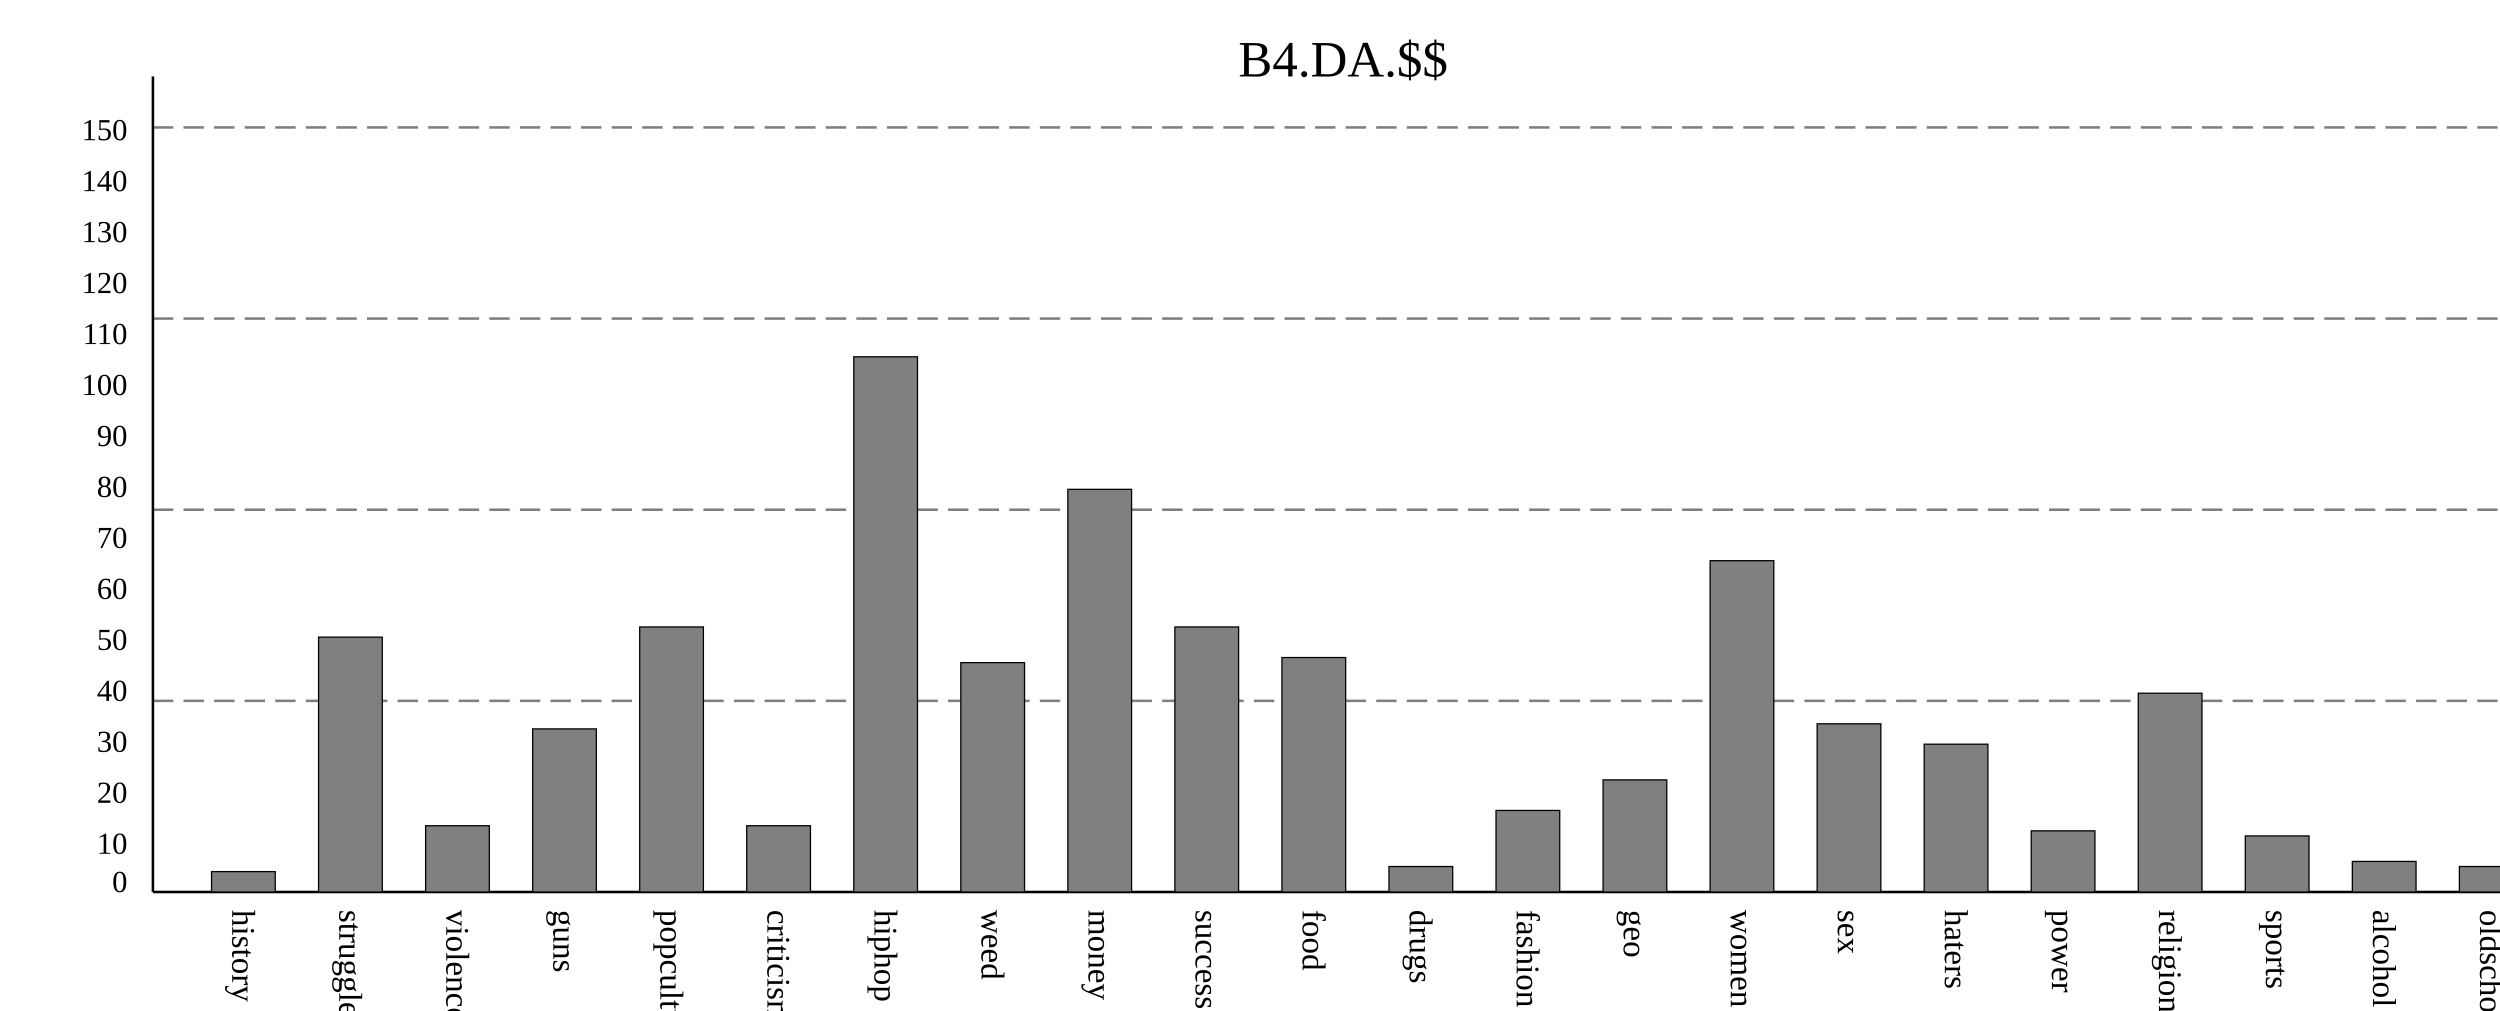
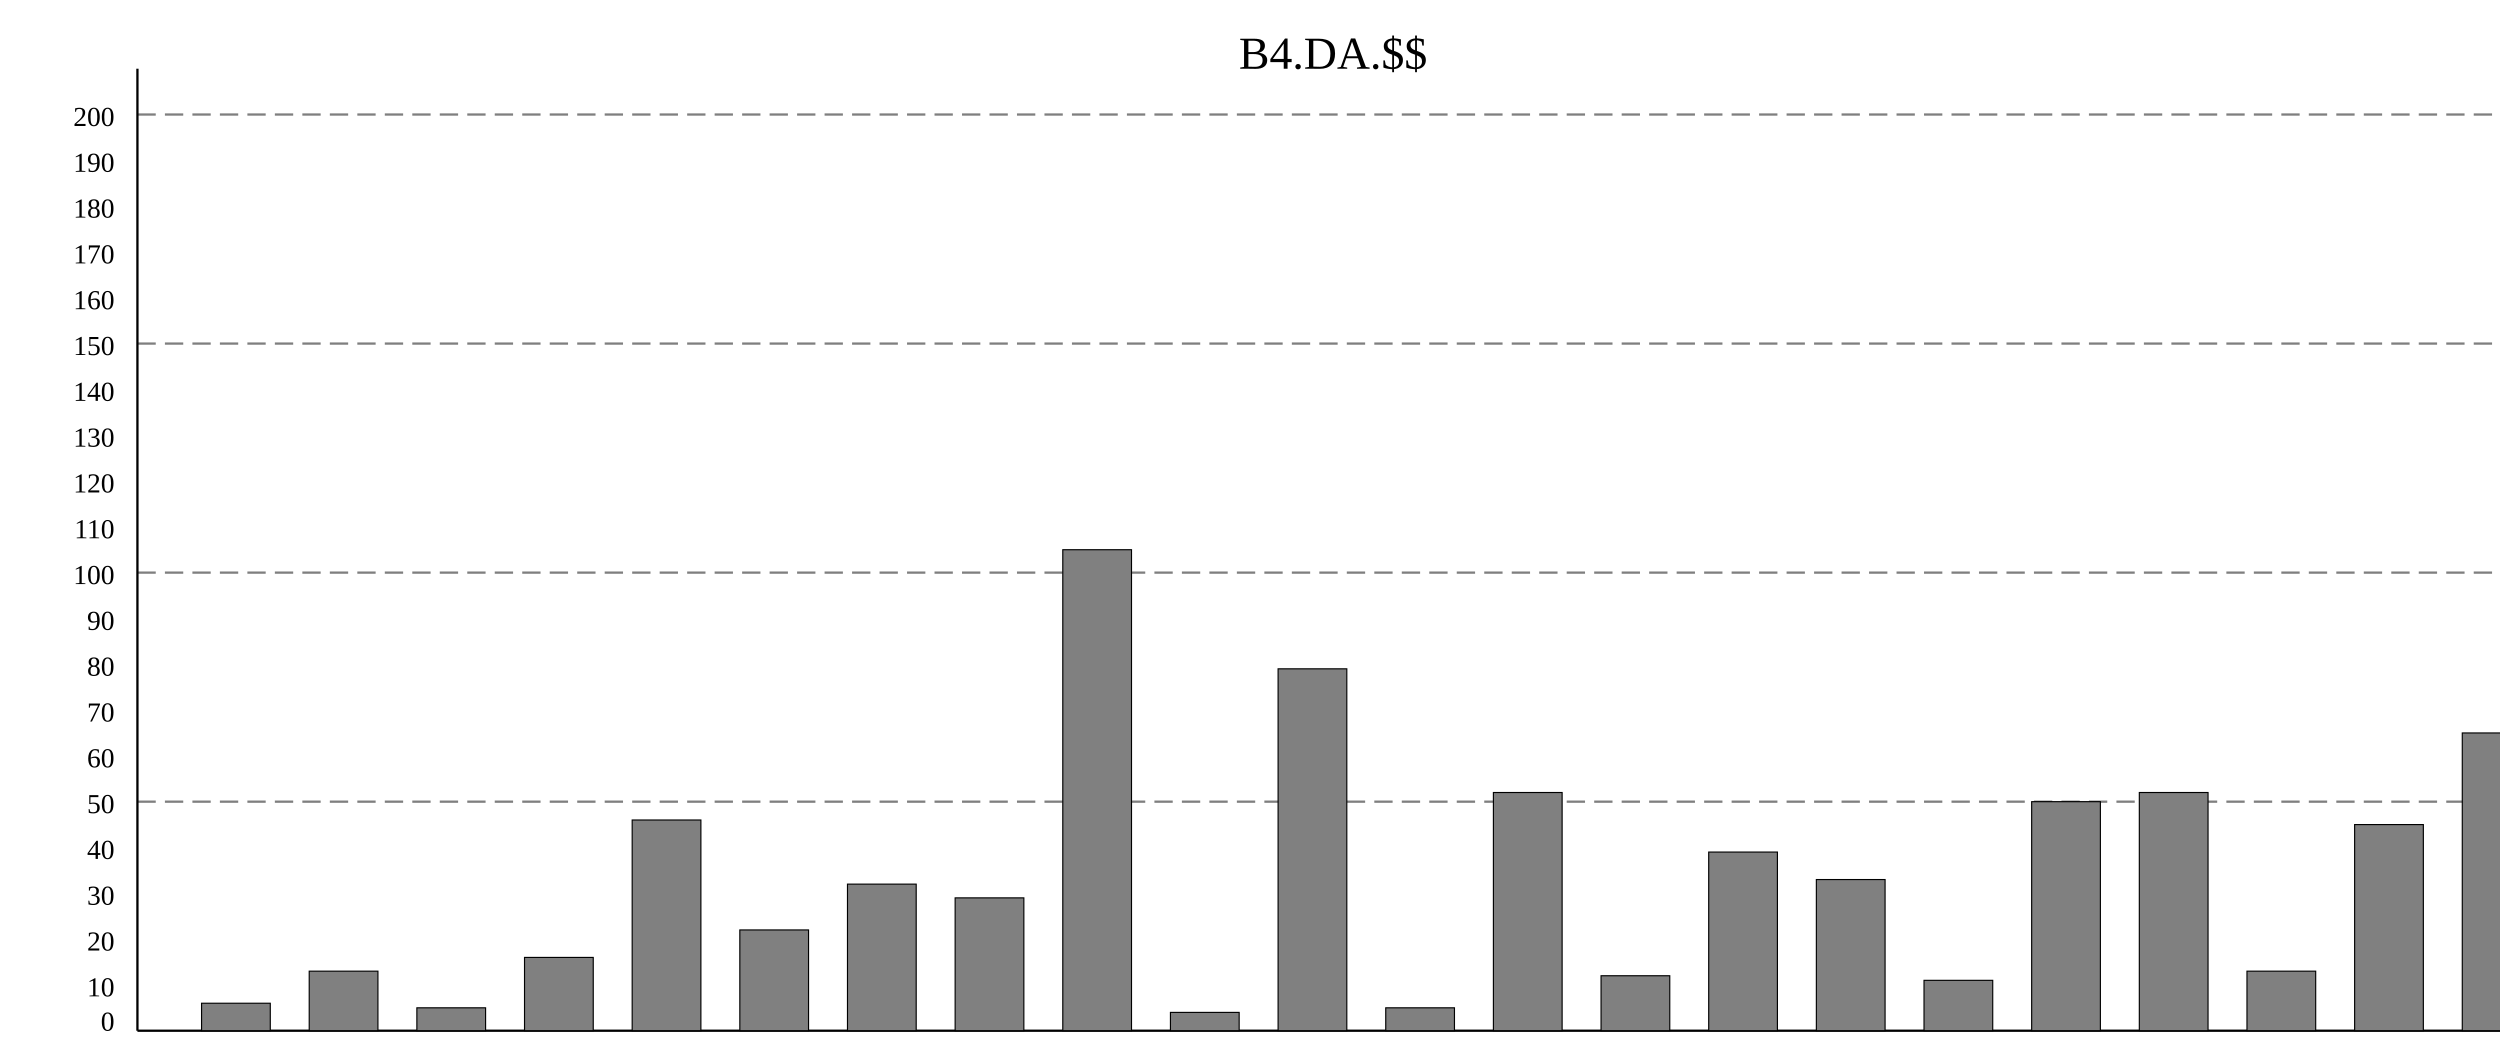
<svg xmlns="http://www.w3.org/2000/svg" height="100%" width="100%">
-   <g transform="translate(40, 350)">
-     <text x="487" y="-320" text-anchor="middle" font-size="20px">B4.DA.$$</text>
-     <line x1="20" x2="20" y1="0" y2="-320" stroke="black" stroke-width="1" />
-     <line x1="20" x2="974" y1="0" y2="0" stroke="black" stroke-width="1" />
-     <line x1="20" x2="974" y1="-75" y2="-75" stroke="black" opacity="0.5" stroke-dasharray="8 4" stroke-width="1" />
-     <line x1="20" x2="974" y1="-150" y2="-150" stroke="black" opacity="0.5" stroke-dasharray="8 4" stroke-width="1" />
-     <line x1="20" x2="974" y1="-225" y2="-225" stroke="black" opacity="0.5" stroke-dasharray="8 4" stroke-width="1" />
-     <line x1="20" x2="974" y1="-300" y2="-300" stroke="black" opacity="0.5" stroke-dasharray="8 4" stroke-width="1" />
+   <g transform="translate(40, 450)">
+     <text x="542" y="-420" text-anchor="middle" font-size="20px">B4.DA.$$</text>
+     <line x1="20" x2="20" y1="0" y2="-420" stroke="black" stroke-width="1" />
+     <line x1="20" x2="1084" y1="0" y2="0" stroke="black" stroke-width="1" />
+     <line x1="20" x2="1084" y1="-100" y2="-100" stroke="black" opacity="0.5" stroke-dasharray="8 4" stroke-width="1" />
+     <line x1="20" x2="1084" y1="-200" y2="-200" stroke="black" opacity="0.5" stroke-dasharray="8 4" stroke-width="1" />
+     <line x1="20" x2="1084" y1="-300" y2="-300" stroke="black" opacity="0.5" stroke-dasharray="8 4" stroke-width="1" />
+     <line x1="20" x2="1084" y1="-400" y2="-400" stroke="black" opacity="0.5" stroke-dasharray="8 4" stroke-width="1" />
    <text x="10" y="0" text-anchor="end">0</text>
    <text x="10" y="-15" text-anchor="end">10</text>
    <text x="10" y="-35" text-anchor="end">20</text>
    <text x="10" y="-55" text-anchor="end">30</text>
    <text x="10" y="-75" text-anchor="end">40</text>
    <text x="10" y="-95" text-anchor="end">50</text>
    <text x="10" y="-115" text-anchor="end">60</text>
    <text x="10" y="-135" text-anchor="end">70</text>
    <text x="10" y="-155" text-anchor="end">80</text>
    <text x="10" y="-175" text-anchor="end">90</text>
    <text x="10" y="-195" text-anchor="end">100</text>
    <text x="10" y="-215" text-anchor="end">110</text>
    <text x="10" y="-235" text-anchor="end">120</text>
    <text x="10" y="-255" text-anchor="end">130</text>
    <text x="10" y="-275" text-anchor="end">140</text>
    <text x="10" y="-295" text-anchor="end">150</text>
-     <rect x="43" y="-8" stroke="black" stroke-width=".5" fill="gray" width="25" height="8" />
-     <text style="writing-mode: tb;" x="55.5" y="7" text-anchor="right" font-size="13px">history</text>
-     <rect x="85" y="-100" stroke="black" stroke-width=".5" fill="gray" width="25" height="100" />
-     <text style="writing-mode: tb;" x="97.5" y="7" text-anchor="right" font-size="13px">struggle</text>
-     <rect x="127" y="-26" stroke="black" stroke-width=".5" fill="gray" width="25" height="26" />
-     <text style="writing-mode: tb;" x="139.5" y="7" text-anchor="right" font-size="13px">violence</text>
-     <rect x="169" y="-64" stroke="black" stroke-width=".5" fill="gray" width="25" height="64" />
-     <text style="writing-mode: tb;" x="181.5" y="7" text-anchor="right" font-size="13px">guns</text>
-     <rect x="211" y="-104" stroke="black" stroke-width=".5" fill="gray" width="25" height="104" />
-     <text style="writing-mode: tb;" x="223.5" y="7" text-anchor="right" font-size="13px">popculture</text>
-     <rect x="253" y="-26" stroke="black" stroke-width=".5" fill="gray" width="25" height="26" />
-     <text style="writing-mode: tb;" x="265.5" y="7" text-anchor="right" font-size="13px">criticism</text>
-     <rect x="295" y="-210" stroke="black" stroke-width=".5" fill="gray" width="25" height="210" />
-     <text style="writing-mode: tb;" x="307.5" y="7" text-anchor="right" font-size="13px">hiphop</text>
-     <rect x="337" y="-90" stroke="black" stroke-width=".5" fill="gray" width="25" height="90" />
-     <text style="writing-mode: tb;" x="349.5" y="7" text-anchor="right" font-size="13px">weed</text>
-     <rect x="379" y="-158" stroke="black" stroke-width=".5" fill="gray" width="25" height="158" />
-     <text style="writing-mode: tb;" x="391.5" y="7" text-anchor="right" font-size="13px">money</text>
-     <rect x="421" y="-104" stroke="black" stroke-width=".5" fill="gray" width="25" height="104" />
-     <text style="writing-mode: tb;" x="433.5" y="7" text-anchor="right" font-size="13px">success</text>
-     <rect x="463" y="-92" stroke="black" stroke-width=".5" fill="gray" width="25" height="92" />
-     <text style="writing-mode: tb;" x="475.5" y="7" text-anchor="right" font-size="13px">food</text>
-     <rect x="505" y="-10" stroke="black" stroke-width=".5" fill="gray" width="25" height="10" />
-     <text style="writing-mode: tb;" x="517.5" y="7" text-anchor="right" font-size="13px">drugs</text>
-     <rect x="547" y="-32" stroke="black" stroke-width=".5" fill="gray" width="25" height="32" />
-     <text style="writing-mode: tb;" x="559.5" y="7" text-anchor="right" font-size="13px">fashion</text>
-     <rect x="589" y="-44" stroke="black" stroke-width=".5" fill="gray" width="25" height="44" />
-     <text style="writing-mode: tb;" x="601.5" y="7" text-anchor="right" font-size="13px">geo</text>
-     <rect x="631" y="-130" stroke="black" stroke-width=".5" fill="gray" width="25" height="130" />
-     <text style="writing-mode: tb;" x="643.5" y="7" text-anchor="right" font-size="13px">women</text>
-     <rect x="673" y="-66" stroke="black" stroke-width=".5" fill="gray" width="25" height="66" />
-     <text style="writing-mode: tb;" x="685.5" y="7" text-anchor="right" font-size="13px">sex</text>
-     <rect x="715" y="-58" stroke="black" stroke-width=".5" fill="gray" width="25" height="58" />
-     <text style="writing-mode: tb;" x="727.5" y="7" text-anchor="right" font-size="13px">haters</text>
-     <rect x="757" y="-24" stroke="black" stroke-width=".5" fill="gray" width="25" height="24" />
-     <text style="writing-mode: tb;" x="769.5" y="7" text-anchor="right" font-size="13px">power</text>
-     <rect x="799" y="-78" stroke="black" stroke-width=".5" fill="gray" width="25" height="78" />
-     <text style="writing-mode: tb;" x="811.5" y="7" text-anchor="right" font-size="13px">religion</text>
-     <rect x="841" y="-22" stroke="black" stroke-width=".5" fill="gray" width="25" height="22" />
-     <text style="writing-mode: tb;" x="853.5" y="7" text-anchor="right" font-size="13px">sports</text>
-     <rect x="883" y="-12" stroke="black" stroke-width=".5" fill="gray" width="25" height="12" />
-     <text style="writing-mode: tb;" x="895.5" y="7" text-anchor="right" font-size="13px">alcohol</text>
-     <rect x="925" y="-10" stroke="black" stroke-width=".5" fill="gray" width="25" height="10" />
-     <text style="writing-mode: tb;" x="937.5" y="7" text-anchor="right" font-size="13px">oldschool</text>
+     <text x="10" y="-315" text-anchor="end">160</text>
+     <text x="10" y="-335" text-anchor="end">170</text>
+     <text x="10" y="-355" text-anchor="end">180</text>
+     <text x="10" y="-375" text-anchor="end">190</text>
+     <text x="10" y="-395" text-anchor="end">200</text>
+     <rect x="48" y="-12" stroke="black" stroke-width=".5" fill="gray" width="30" height="12" />
+     <text x="63" y="20" text-anchor="middle" font-size="11px">alcohol</text>
+     <rect x="95" y="-26" stroke="black" stroke-width=".5" fill="gray" width="30" height="26" />
+     <text x="110" y="20" text-anchor="middle" font-size="11px">criticism</text>
+     <rect x="142" y="-10" stroke="black" stroke-width=".5" fill="gray" width="30" height="10" />
+     <text x="157" y="20" text-anchor="middle" font-size="11px">drugs</text>
+     <rect x="189" y="-32" stroke="black" stroke-width=".5" fill="gray" width="30" height="32" />
+     <text x="204" y="20" text-anchor="middle" font-size="11px">fashion</text>
+     <rect x="236" y="-92" stroke="black" stroke-width=".5" fill="gray" width="30" height="92" />
+     <text x="251" y="20" text-anchor="middle" font-size="11px">food</text>
+     <rect x="283" y="-44" stroke="black" stroke-width=".5" fill="gray" width="30" height="44" />
+     <text x="298" y="20" text-anchor="middle" font-size="11px">geo</text>
+     <rect x="330" y="-64" stroke="black" stroke-width=".5" fill="gray" width="30" height="64" />
+     <text x="345" y="20" text-anchor="middle" font-size="11px">guns</text>
+     <rect x="377" y="-58" stroke="black" stroke-width=".5" fill="gray" width="30" height="58" />
+     <text x="392" y="20" text-anchor="middle" font-size="11px">haters</text>
+     <rect x="424" y="-210" stroke="black" stroke-width=".5" fill="gray" width="30" height="210" />
+     <text x="439" y="20" text-anchor="middle" font-size="11px">hiphop</text>
+     <rect x="471" y="-8" stroke="black" stroke-width=".5" fill="gray" width="30" height="8" />
+     <text x="486" y="20" text-anchor="middle" font-size="11px">history</text>
+     <rect x="518" y="-158" stroke="black" stroke-width=".5" fill="gray" width="30" height="158" />
+     <text x="533" y="20" text-anchor="middle" font-size="11px">money</text>
+     <rect x="565" y="-10" stroke="black" stroke-width=".5" fill="gray" width="30" height="10" />
+     <text x="580" y="20" text-anchor="middle" font-size="11px">oldschool</text>
+     <rect x="612" y="-104" stroke="black" stroke-width=".5" fill="gray" width="30" height="104" />
+     <text x="627" y="20" text-anchor="middle" font-size="11px">popculture</text>
+     <rect x="659" y="-24" stroke="black" stroke-width=".5" fill="gray" width="30" height="24" />
+     <text x="674" y="20" text-anchor="middle" font-size="11px">power</text>
+     <rect x="706" y="-78" stroke="black" stroke-width=".5" fill="gray" width="30" height="78" />
+     <text x="721" y="20" text-anchor="middle" font-size="11px">religion</text>
+     <rect x="753" y="-66" stroke="black" stroke-width=".5" fill="gray" width="30" height="66" />
+     <text x="768" y="20" text-anchor="middle" font-size="11px">sex</text>
+     <rect x="800" y="-22" stroke="black" stroke-width=".5" fill="gray" width="30" height="22" />
+     <text x="815" y="20" text-anchor="middle" font-size="11px">sports</text>
+     <rect x="847" y="-100" stroke="black" stroke-width=".5" fill="gray" width="30" height="100" />
+     <text x="862" y="20" text-anchor="middle" font-size="11px">struggle</text>
+     <rect x="894" y="-104" stroke="black" stroke-width=".5" fill="gray" width="30" height="104" />
+     <text x="909" y="20" text-anchor="middle" font-size="11px">success</text>
+     <rect x="941" y="-26" stroke="black" stroke-width=".5" fill="gray" width="30" height="26" />
+     <text x="956" y="20" text-anchor="middle" font-size="11px">violence</text>
+     <rect x="988" y="-90" stroke="black" stroke-width=".5" fill="gray" width="30" height="90" />
+     <text x="1003" y="20" text-anchor="middle" font-size="11px">weed</text>
+     <rect x="1035" y="-130" stroke="black" stroke-width=".5" fill="gray" width="30" height="130" />
+     <text x="1050" y="20" text-anchor="middle" font-size="11px">women</text>
  </g>
</svg>
